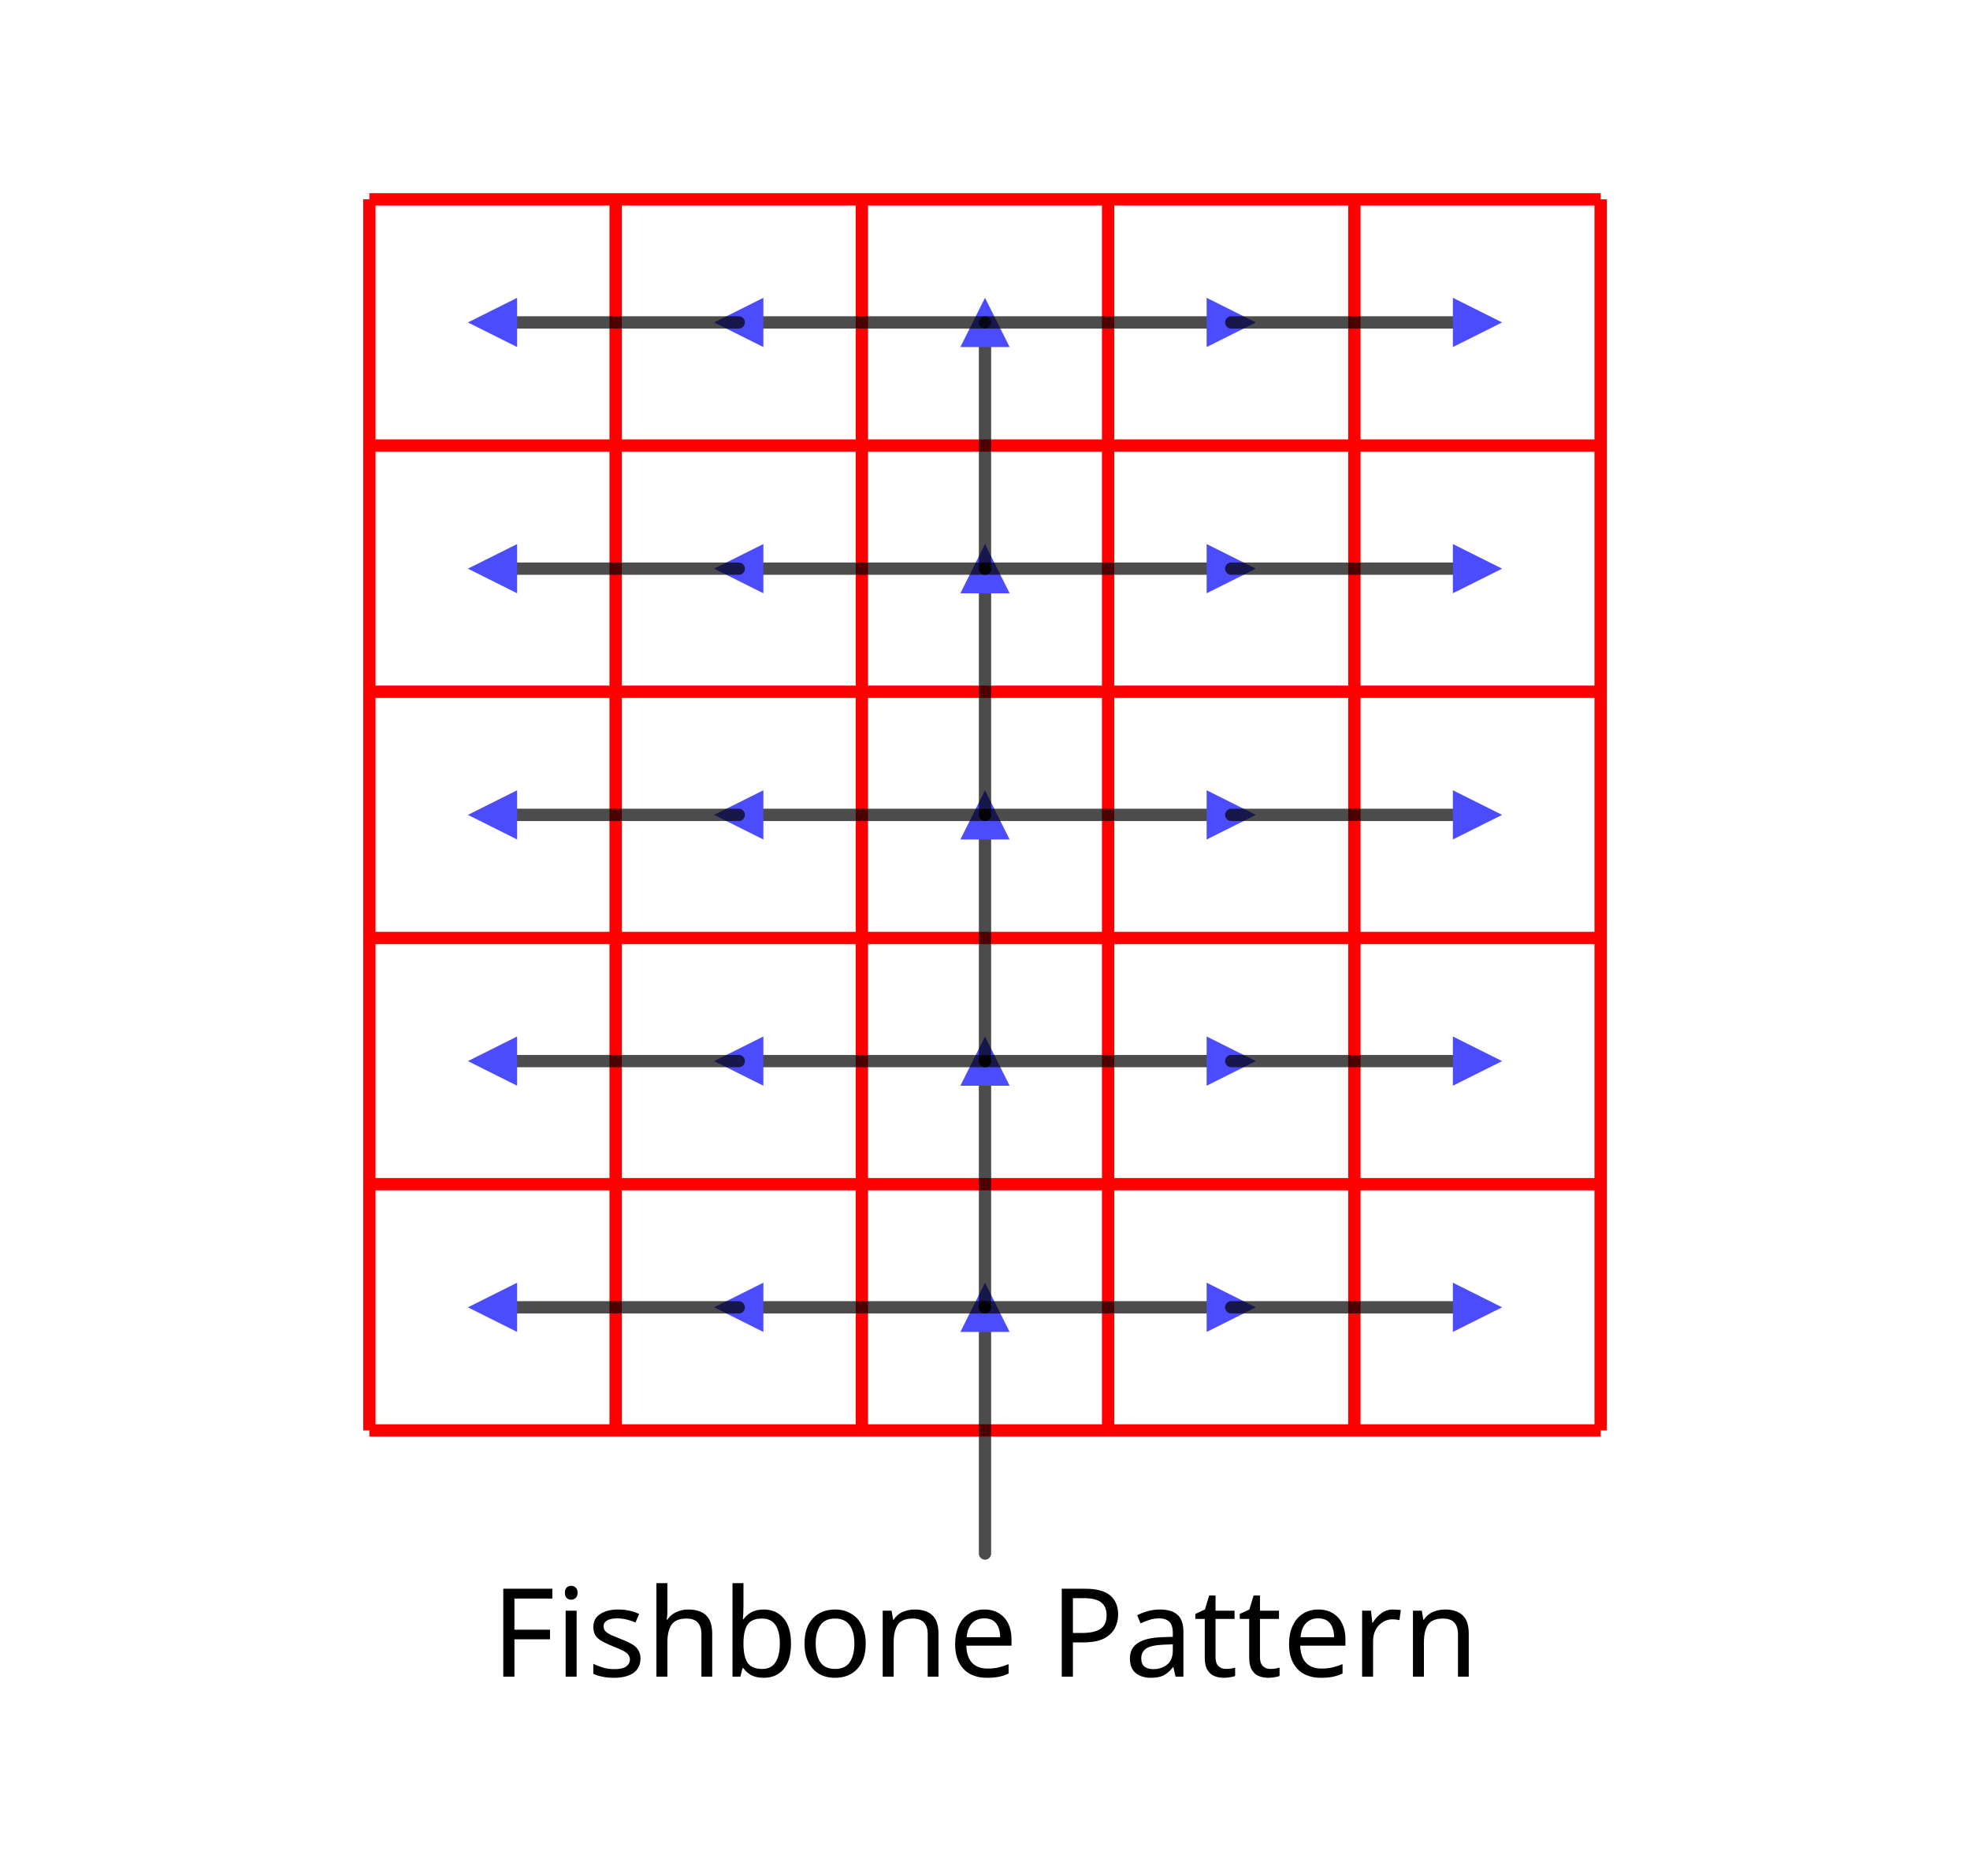
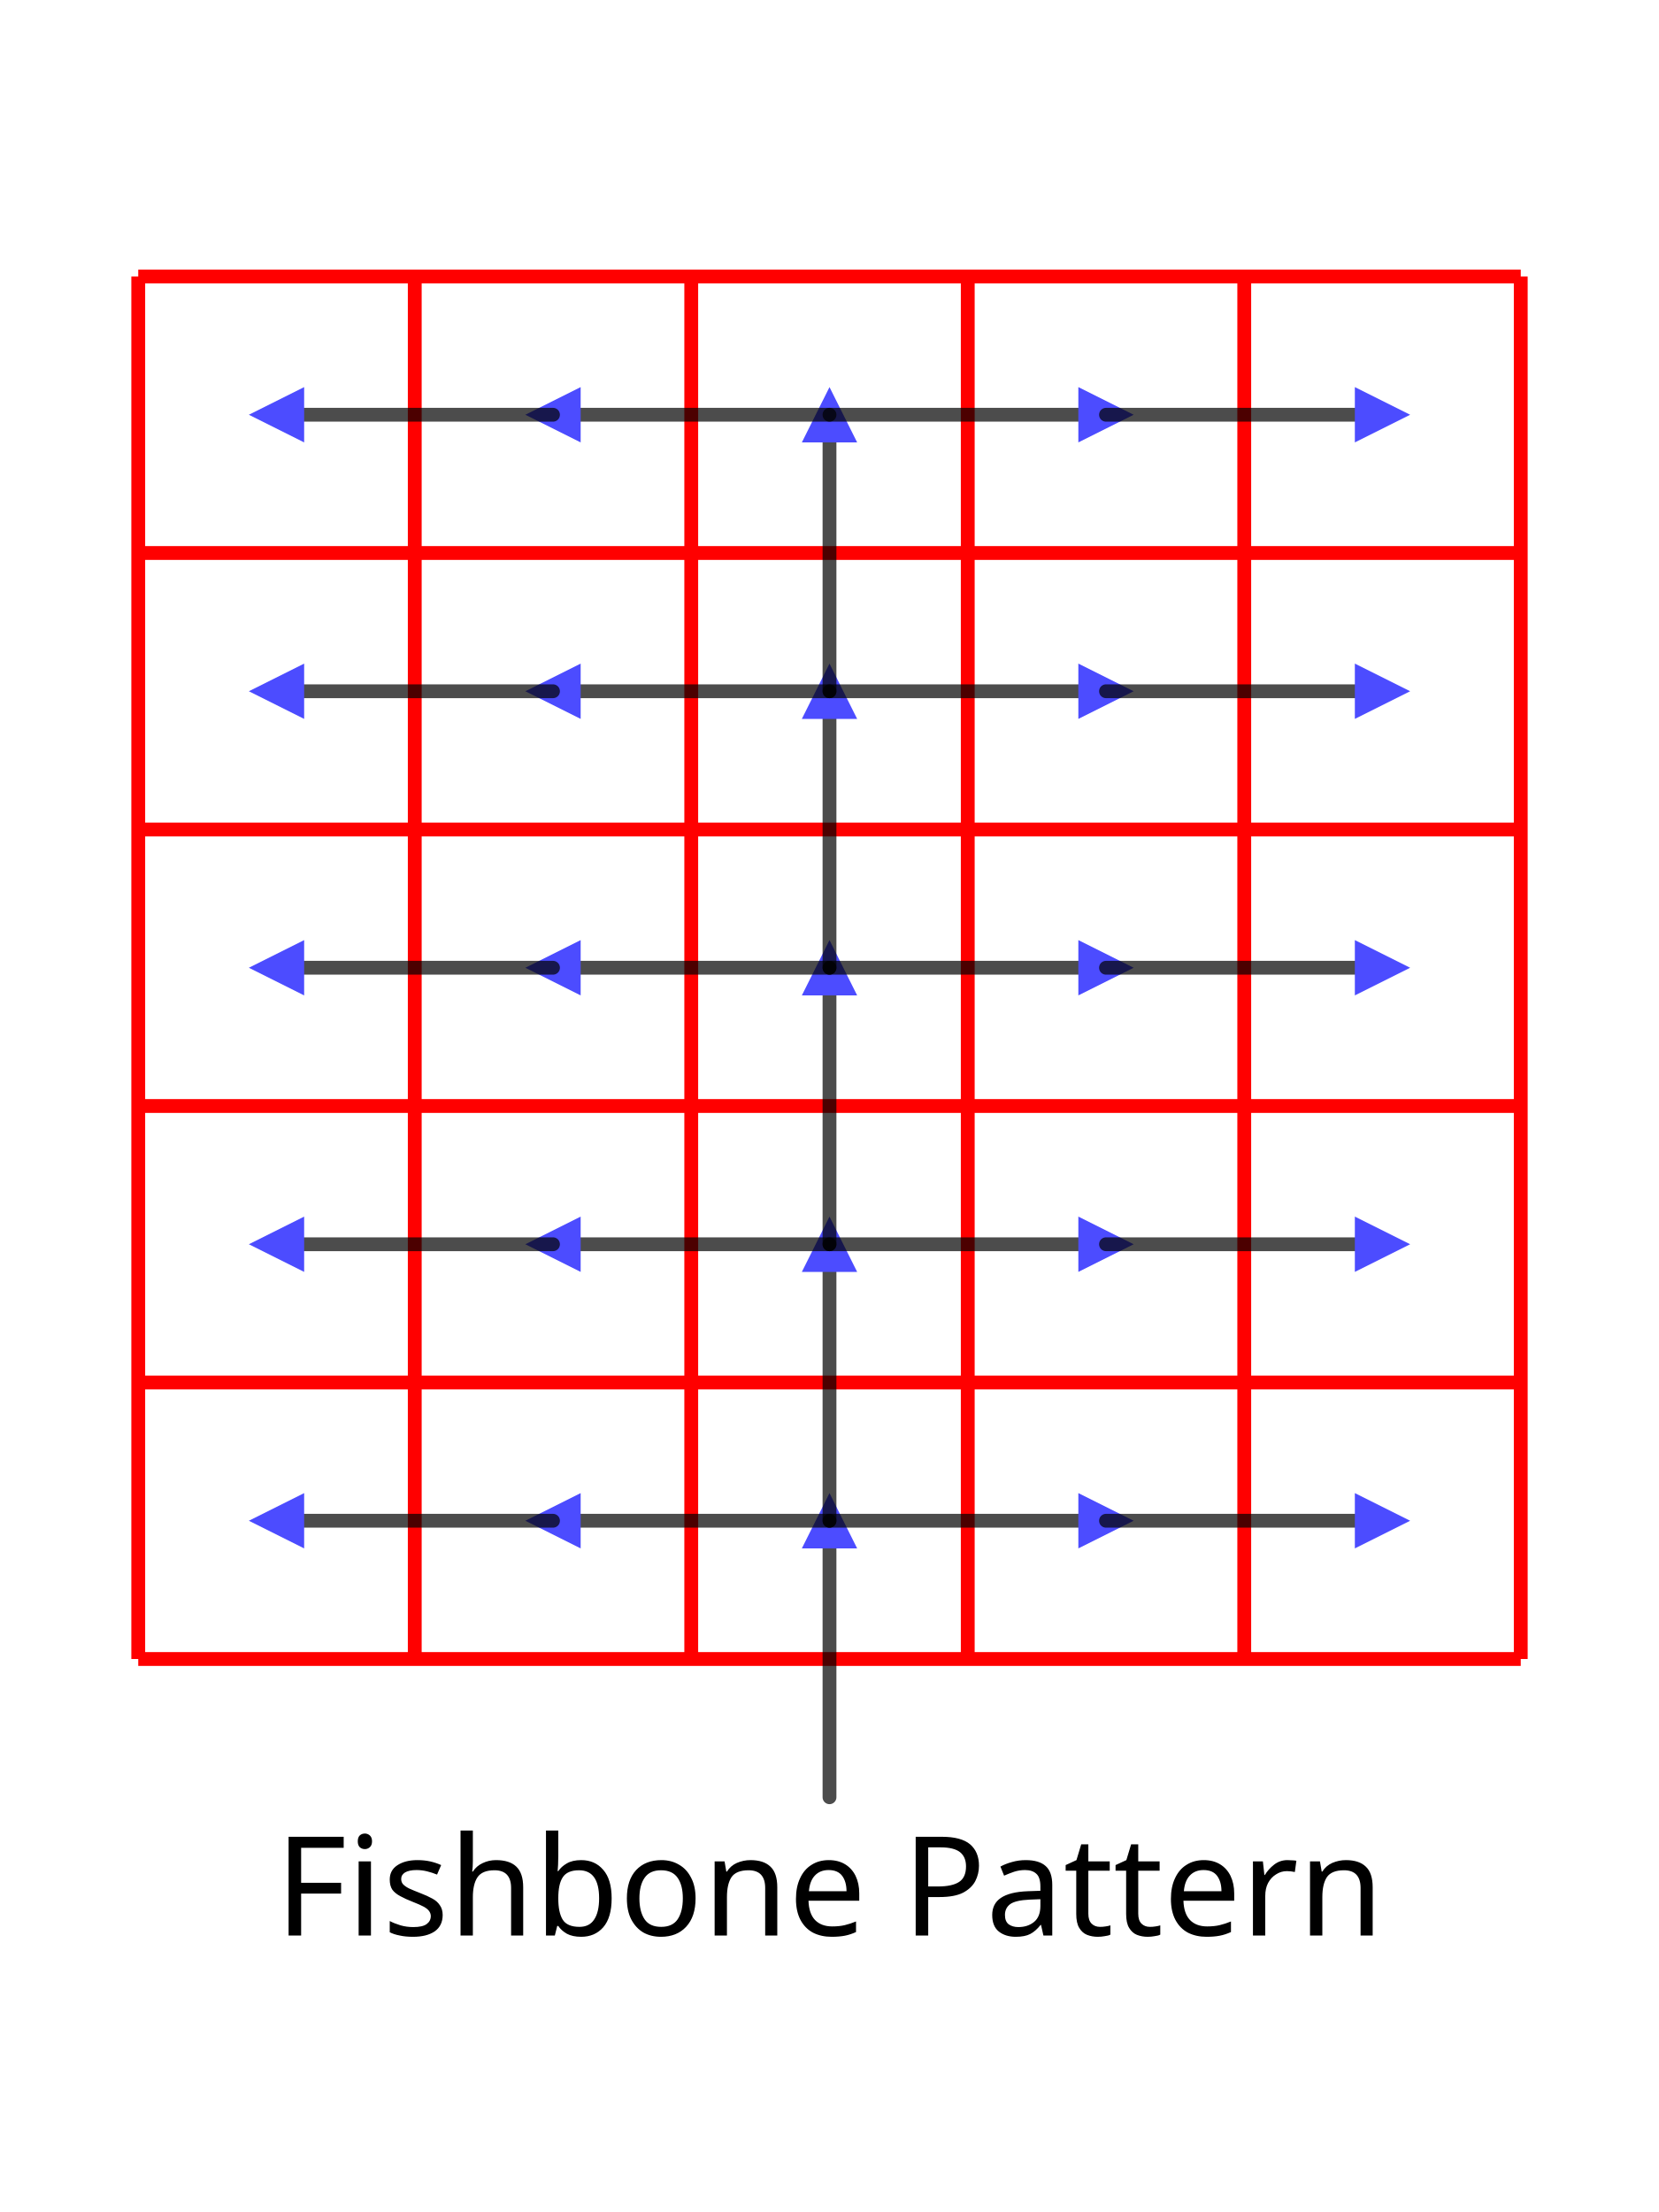
- <svg xmlns="http://www.w3.org/2000/svg" baseProfile="full" height="400" version="1.1" viewBox="-20,-80,160,60" width="420">
+ <svg xmlns="http://www.w3.org/2000/svg" baseProfile="full" height="160" version="1.1" viewBox="0,-130.0,120,160" width="120">
  <defs id="id2">
    <style type="text/css">
                text{font-family: Verdana;}
+                 svgg{background-color:grey;}
                .connection{stroke: black; stroke-linecap:round; opacity: 0.7;}
                span{text-anchor: "middle"; alignment_baseline: "middle"}
                .gridLabels{fill: grey;font-style: italic;font-weight: 900}
-                 #core_boundary{stroke:grey; stroke_width:0.5;}
+                 # core_boundary{stroke:grey; stroke_width:0.5;}
                .gridmarker{stroke:red; stroke_width:0.5;}
                </style>
    <marker id="id1" markerHeight="10" markerUnits="strokeWidth" markerWidth="8" orient="auto" refX="30" refY="30" viewBox="0 0 120 120">
      <path d="M 0 0 L 60 30 L 0 60 z" fill="blue" />
    </marker>
  </defs>
  <g id="markers" transform="scale(1,-1)">
    <line class="gridmarker" x1="10.0" x2="10.0" y1="10.0" y2="110.0" />
    <line class="gridmarker" x1="30.0" x2="30.0" y1="10.0" y2="110.0" />
    <line class="gridmarker" x1="50.0" x2="50.0" y1="10.0" y2="110.0" />
    <line class="gridmarker" x1="70.0" x2="70.0" y1="10.0" y2="110.0" />
    <line class="gridmarker" x1="90.0" x2="90.0" y1="10.0" y2="110.0" />
    <line class="gridmarker" x1="110.0" x2="110.0" y1="10.0" y2="110.0" />
    <line class="gridmarker" x1="10.0" x2="110.0" y1="10.0" y2="10.0" />
    <line class="gridmarker" x1="10.0" x2="110.0" y1="30.0" y2="30.0" />
    <line class="gridmarker" x1="10.0" x2="110.0" y1="50.0" y2="50.0" />
    <line class="gridmarker" x1="10.0" x2="110.0" y1="70.0" y2="70.0" />
    <line class="gridmarker" x1="10.0" x2="110.0" y1="90.0" y2="90.0" />
    <line class="gridmarker" x1="10.0" x2="110.0" y1="110.0" y2="110.0" />
  </g>
  <g id="main" transform="scale(1,-1)">
    <line class="connection" marker-end="url(#id1)" x1="60" x2="60" y1="0" y2="20" />
    <line class="connection" marker-end="url(#id1)" x1="60" x2="80" y1="20" y2="20" />
    <line class="connection" marker-end="url(#id1)" x1="80" x2="100" y1="20" y2="20" />
    <line class="connection" marker-end="url(#id1)" x1="60" x2="40" y1="20" y2="20" />
    <line class="connection" marker-end="url(#id1)" x1="40" x2="20" y1="20" y2="20" />
    <line class="connection" marker-end="url(#id1)" x1="60" x2="60" y1="20" y2="40" />
    <line class="connection" marker-end="url(#id1)" x1="60" x2="80" y1="40" y2="40" />
    <line class="connection" marker-end="url(#id1)" x1="80" x2="100" y1="40" y2="40" />
    <line class="connection" marker-end="url(#id1)" x1="60" x2="40" y1="40" y2="40" />
    <line class="connection" marker-end="url(#id1)" x1="40" x2="20" y1="40" y2="40" />
    <line class="connection" marker-end="url(#id1)" x1="60" x2="60" y1="40" y2="60" />
    <line class="connection" marker-end="url(#id1)" x1="60" x2="80" y1="60" y2="60" />
    <line class="connection" marker-end="url(#id1)" x1="80" x2="100" y1="60" y2="60" />
    <line class="connection" marker-end="url(#id1)" x1="60" x2="40" y1="60" y2="60" />
    <line class="connection" marker-end="url(#id1)" x1="40" x2="20" y1="60" y2="60" />
    <line class="connection" marker-end="url(#id1)" x1="60" x2="60" y1="60" y2="80" />
    <line class="connection" marker-end="url(#id1)" x1="60" x2="80" y1="80" y2="80" />
    <line class="connection" marker-end="url(#id1)" x1="80" x2="100" y1="80" y2="80" />
    <line class="connection" marker-end="url(#id1)" x1="60" x2="40" y1="80" y2="80" />
    <line class="connection" marker-end="url(#id1)" x1="40" x2="20" y1="80" y2="80" />
    <line class="connection" marker-end="url(#id1)" x1="60" x2="60" y1="80" y2="100" />
    <line class="connection" marker-end="url(#id1)" x1="60" x2="80" y1="100" y2="100" />
    <line class="connection" marker-end="url(#id1)" x1="80" x2="100" y1="100" y2="100" />
    <line class="connection" marker-end="url(#id1)" x1="60" x2="40" y1="100" y2="100" />
    <line class="connection" marker-end="url(#id1)" x1="40" x2="20" y1="100" y2="100" />
    <g id="text">
      <text alignment-baseline="middle" class="moduleLabel" fill="black" font-size="10.0" text-anchor="middle" transform="scale(1,-1)" x="60.0" y="10.0">Fishbone Pattern</text>
    </g>
  </g>
</svg>
